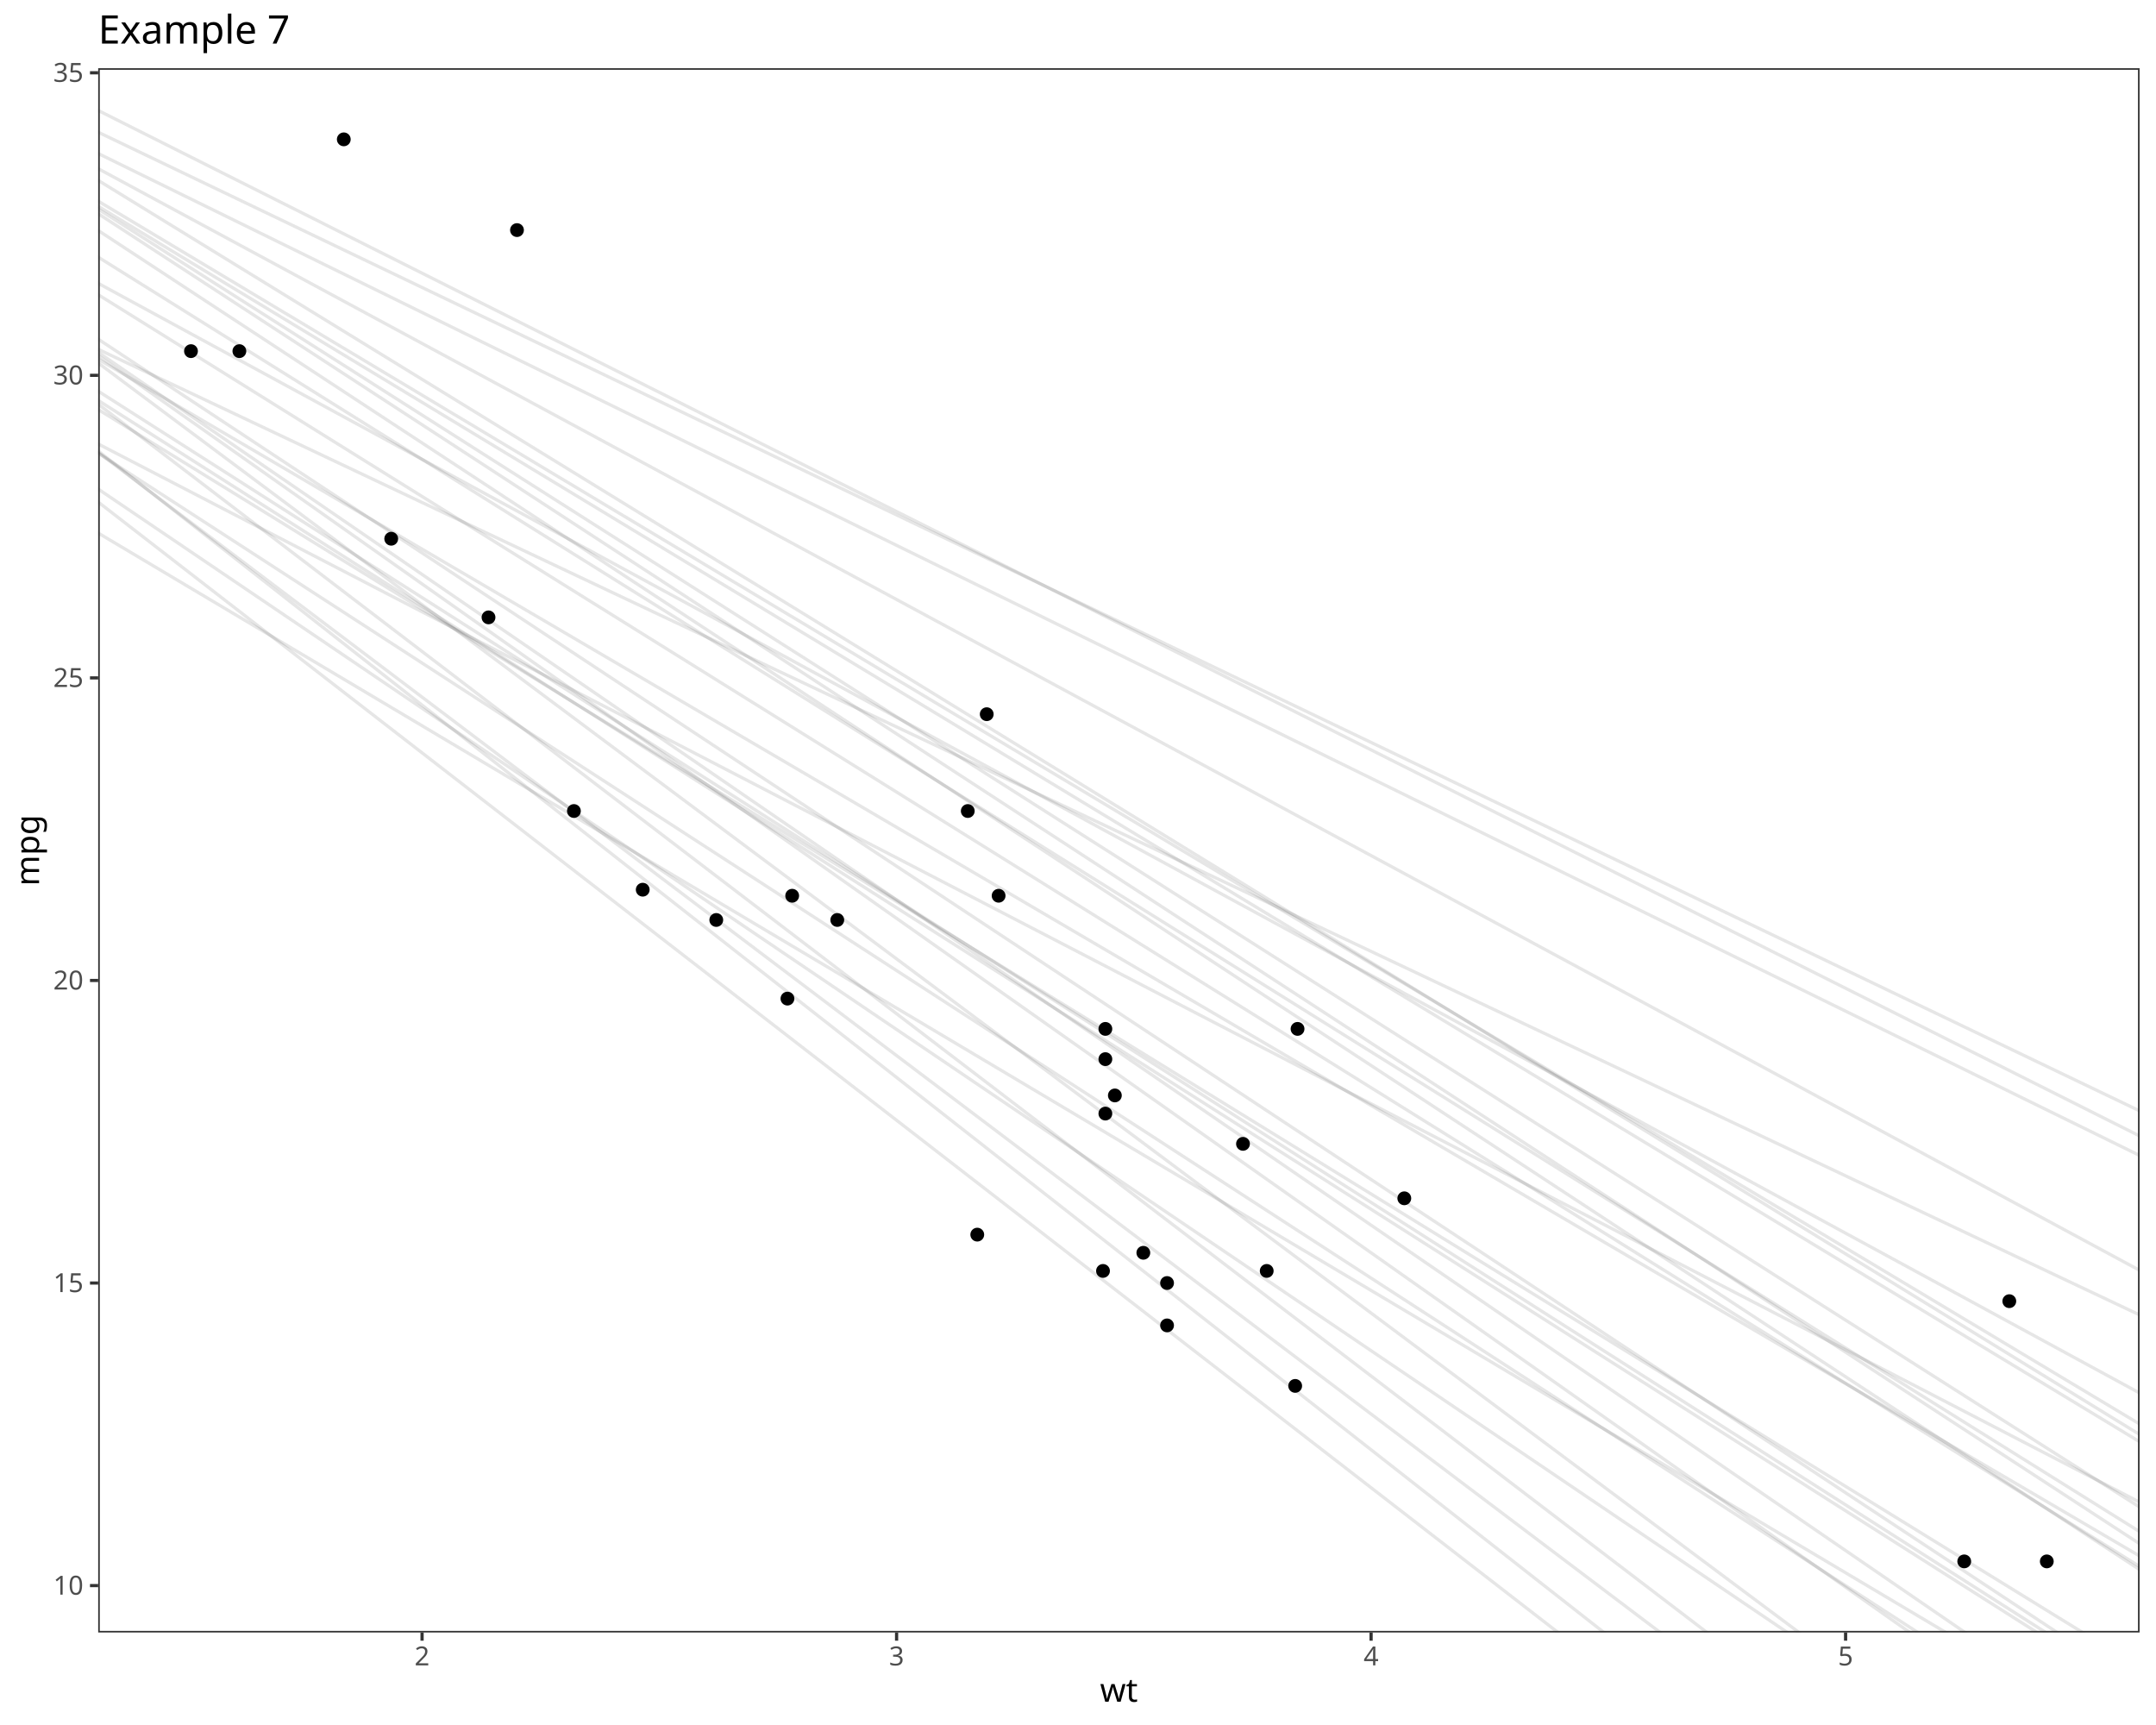
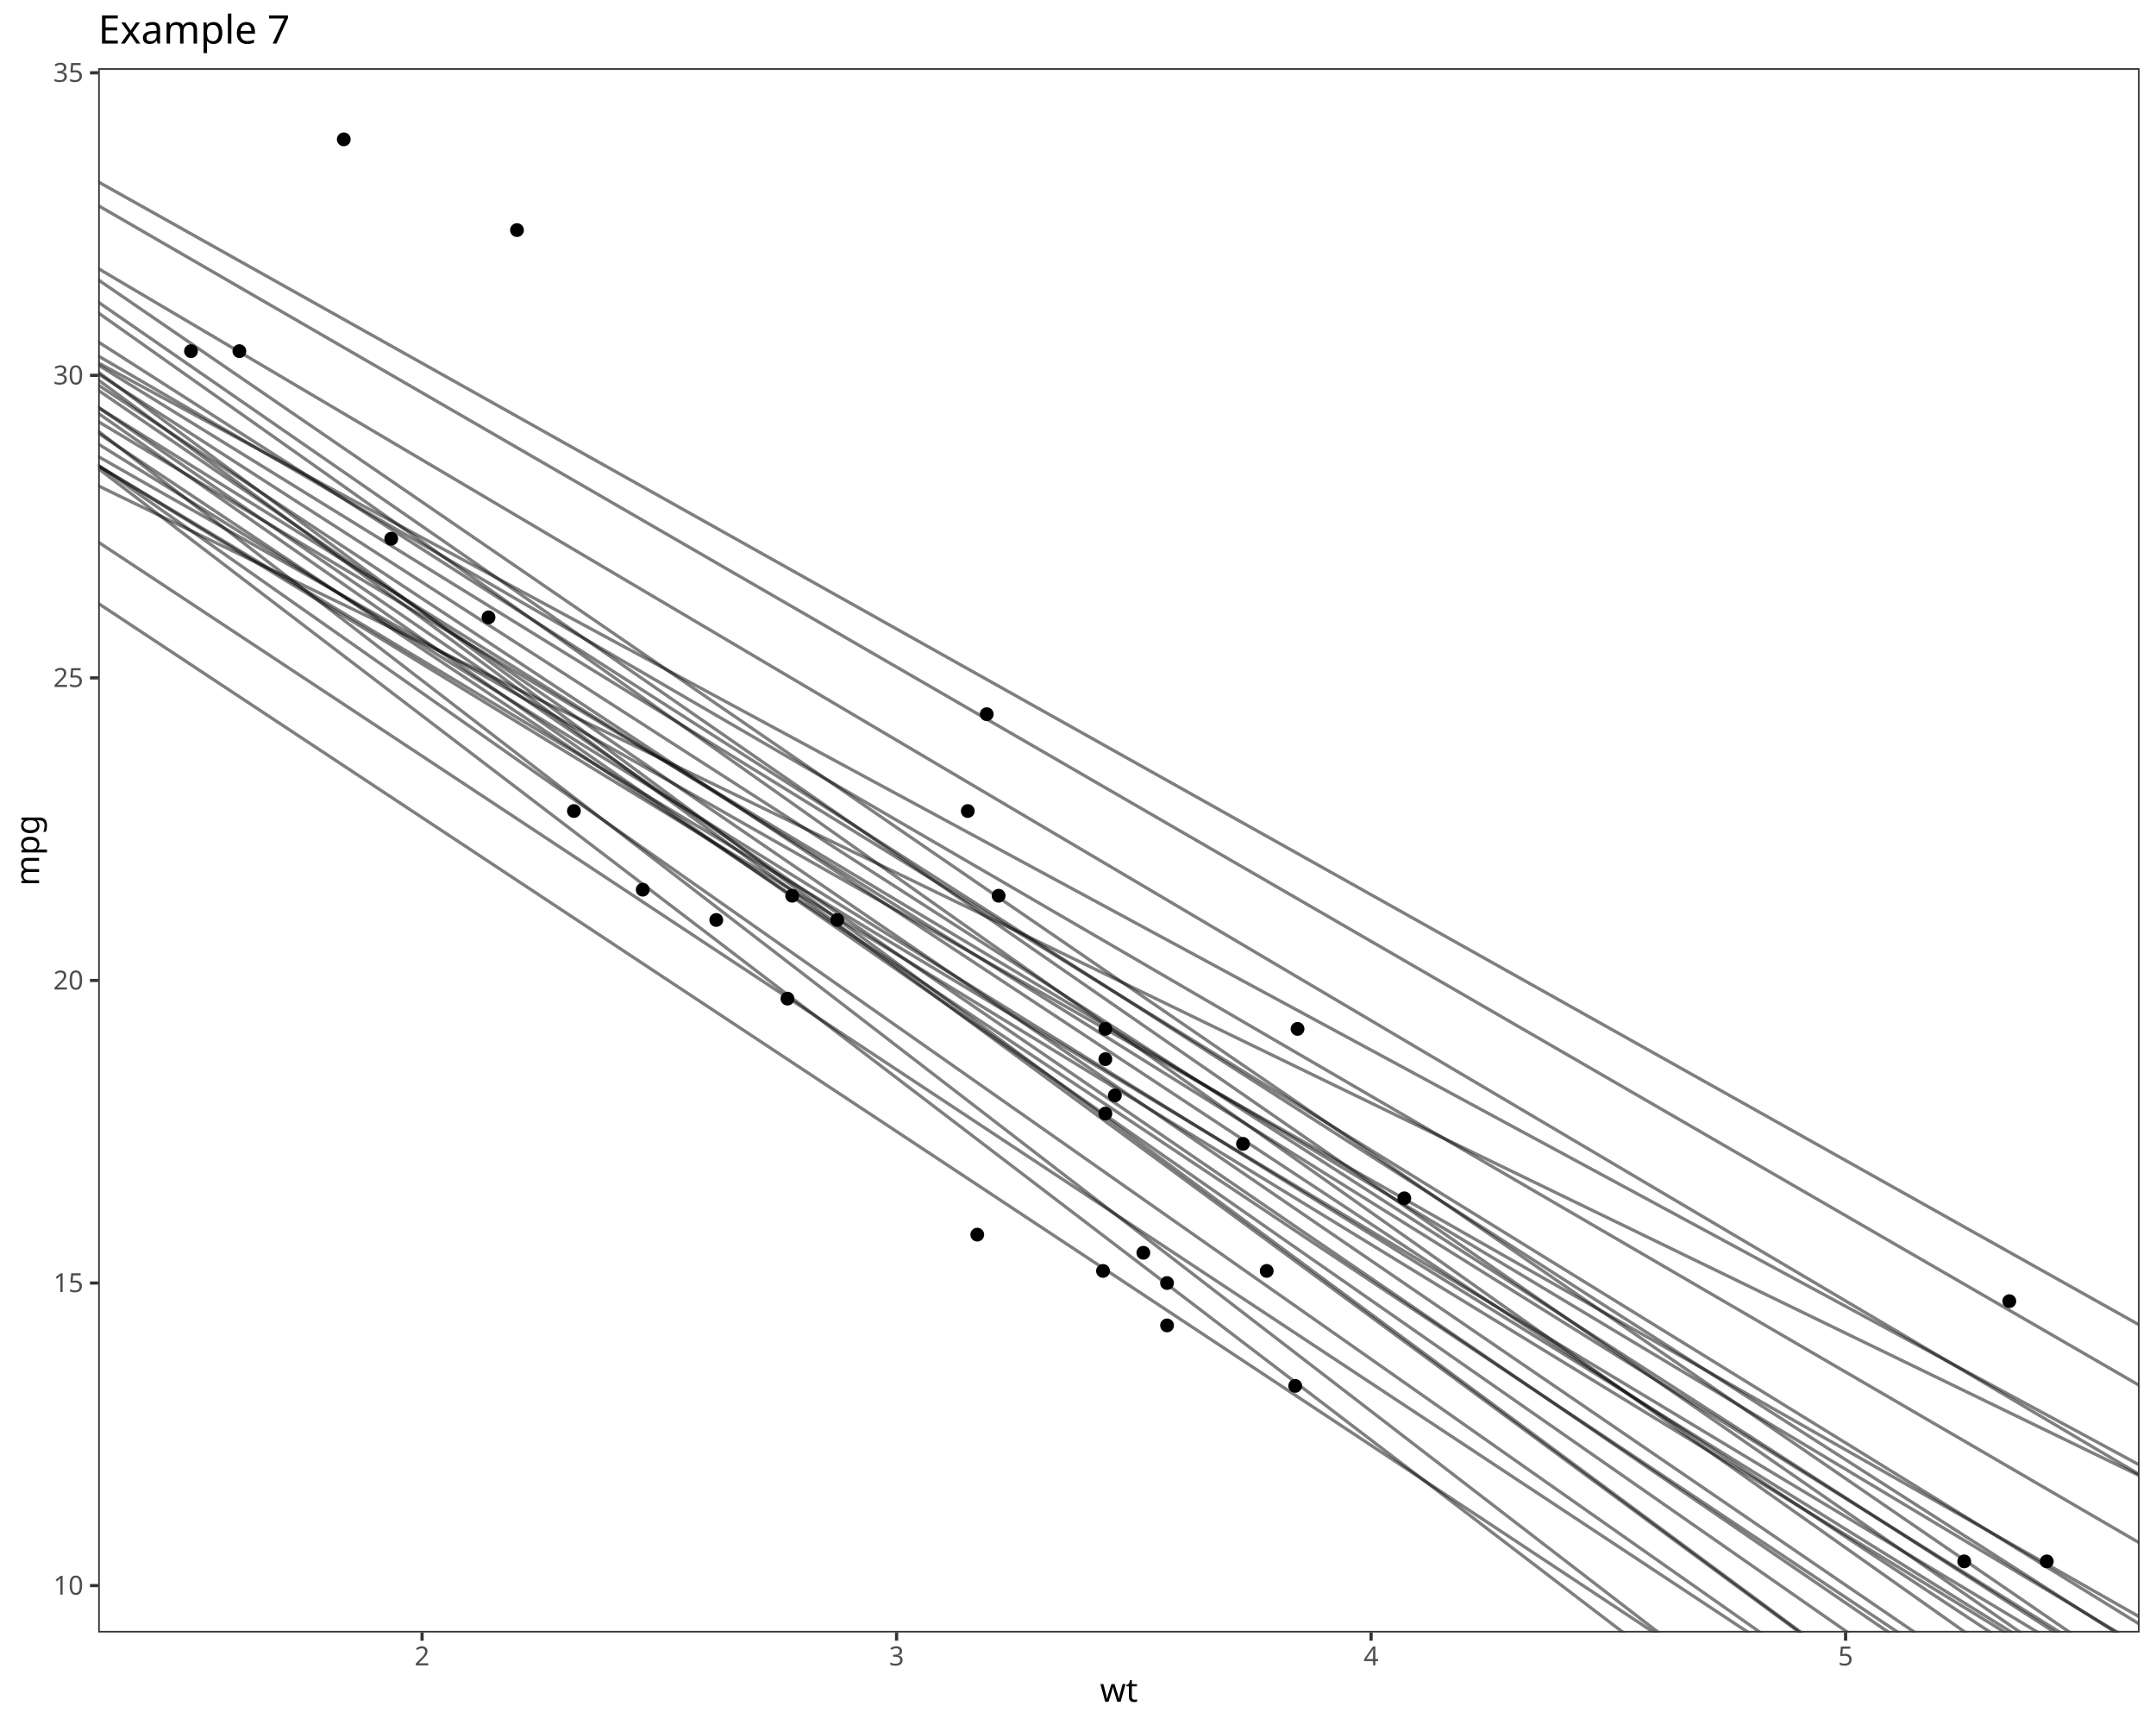
<svg xmlns="http://www.w3.org/2000/svg" class="svglite" data-engine-version="2.0" width="720.00pt" height="576.00pt" viewBox="0 0 720.00 576.00">
  <defs>
    <style type="text/css">
    .svglite line, .svglite polyline, .svglite polygon, .svglite path, .svglite rect, .svglite circle {
      fill: none;
      stroke: #000000;
      stroke-linecap: round;
      stroke-linejoin: round;
      stroke-miterlimit: 10.00;
    }
  </style>
  </defs>
  <rect width="100%" height="100%" style="stroke: none; fill: #FFFFFF;" />
  <defs>
    <clipPath id="cpMC4wMHw3MjAuMDB8MC4wMHw1NzYuMDA=">
      <rect x="0.00" y="0.00" width="720.00" height="576.00" />
    </clipPath>
  </defs>
  <g clip-path="url(#cpMC4wMHw3MjAuMDB8MC4wMHw1NzYuMDA=)">
    <rect x="0.00" y="0.00" width="720.00" height="576.00" style="stroke-width: 1.07; stroke: #FFFFFF; fill: #FFFFFF;" />
  </g>
  <defs>
    <clipPath id="cpMzIuNzl8NzE0LjUyfDIyLjc4fDU0NS4xMQ==">
      <rect x="32.79" y="22.78" width="681.73" height="522.33" />
    </clipPath>
  </defs>
  <g clip-path="url(#cpMzIuNzl8NzE0LjUyfDIyLjc4fDU0NS4xMQ==)">
    <rect x="32.79" y="22.78" width="681.73" height="522.33" style="stroke-width: 1.07; stroke: none; fill: #FFFFFF;" />
    <circle cx="239.20" cy="307.19" r="1.95" style="stroke-width: 0.71; fill: #000000;" />
    <circle cx="279.61" cy="307.19" r="1.95" style="stroke-width: 0.71; fill: #000000;" />
    <circle cx="191.66" cy="270.81" r="1.95" style="stroke-width: 0.71; fill: #000000;" />
    <circle cx="333.49" cy="299.10" r="1.95" style="stroke-width: 0.71; fill: #000000;" />
    <circle cx="369.14" cy="353.66" r="1.95" style="stroke-width: 0.71; fill: #000000;" />
    <circle cx="372.31" cy="365.78" r="1.95" style="stroke-width: 0.71; fill: #000000;" />
    <circle cx="389.74" cy="442.57" r="1.95" style="stroke-width: 0.71; fill: #000000;" />
    <circle cx="329.52" cy="238.48" r="1.95" style="stroke-width: 0.71; fill: #000000;" />
    <circle cx="323.19" cy="270.81" r="1.95" style="stroke-width: 0.71; fill: #000000;" />
    <circle cx="369.14" cy="343.56" r="1.95" style="stroke-width: 0.71; fill: #000000;" />
    <circle cx="369.14" cy="371.84" r="1.95" style="stroke-width: 0.71; fill: #000000;" />
    <circle cx="468.97" cy="400.13" r="1.95" style="stroke-width: 0.71; fill: #000000;" />
    <circle cx="415.10" cy="381.95" r="1.95" style="stroke-width: 0.71; fill: #000000;" />
    <circle cx="423.02" cy="424.38" r="1.95" style="stroke-width: 0.71; fill: #000000;" />
    <circle cx="655.96" cy="521.37" r="1.95" style="stroke-width: 0.71; fill: #000000;" />
    <circle cx="683.53" cy="521.37" r="1.95" style="stroke-width: 0.71; fill: #000000;" />
    <circle cx="671.01" cy="434.48" r="1.95" style="stroke-width: 0.71; fill: #000000;" />
    <circle cx="172.65" cy="76.83" r="1.95" style="stroke-width: 0.71; fill: #000000;" />
    <circle cx="79.94" cy="117.25" r="1.95" style="stroke-width: 0.71; fill: #000000;" />
    <circle cx="114.81" cy="46.53" r="1.95" style="stroke-width: 0.71; fill: #000000;" />
    <circle cx="214.64" cy="297.08" r="1.95" style="stroke-width: 0.71; fill: #000000;" />
    <circle cx="381.82" cy="418.32" r="1.95" style="stroke-width: 0.71; fill: #000000;" />
    <circle cx="368.35" cy="424.38" r="1.95" style="stroke-width: 0.71; fill: #000000;" />
    <circle cx="432.53" cy="462.77" r="1.95" style="stroke-width: 0.71; fill: #000000;" />
    <circle cx="433.32" cy="343.56" r="1.95" style="stroke-width: 0.71; fill: #000000;" />
    <circle cx="130.65" cy="179.89" r="1.95" style="stroke-width: 0.71; fill: #000000;" />
    <circle cx="163.14" cy="206.15" r="1.95" style="stroke-width: 0.71; fill: #000000;" />
    <circle cx="63.78" cy="117.25" r="1.95" style="stroke-width: 0.71; fill: #000000;" />
    <circle cx="326.36" cy="412.26" r="1.95" style="stroke-width: 0.71; fill: #000000;" />
    <circle cx="262.97" cy="333.45" r="1.95" style="stroke-width: 0.71; fill: #000000;" />
    <circle cx="389.74" cy="428.42" r="1.95" style="stroke-width: 0.71; fill: #000000;" />
    <circle cx="264.55" cy="299.10" r="1.95" style="stroke-width: 0.71; fill: #000000;" />
-     <line x1="-648.93" y1="-372.75" x2="1396.25" y2="959.59" style="stroke-width: 1.07; stroke: #000000; stroke-opacity: 0.10; stroke-linecap: butt;" />
-     <line x1="-648.93" y1="-311.54" x2="1396.25" y2="792.04" style="stroke-width: 1.07; stroke: #000000; stroke-opacity: 0.10; stroke-linecap: butt;" />
-     <line x1="-648.93" y1="-303.83" x2="1396.25" y2="999.51" style="stroke-width: 1.07; stroke: #000000; stroke-opacity: 0.10; stroke-linecap: butt;" />
-     <line x1="-648.93" y1="-305.54" x2="1396.25" y2="721.75" style="stroke-width: 1.07; stroke: #000000; stroke-opacity: 0.10; stroke-linecap: butt;" />
-     <line x1="-648.93" y1="-363.85" x2="1245.96" y2="1067.44" style="stroke-width: 1.07; stroke: #000000; stroke-opacity: 0.10; stroke-linecap: butt;" />
-     <line x1="-648.93" y1="-385.47" x2="1254.27" y2="1067.44" style="stroke-width: 1.07; stroke: #000000; stroke-opacity: 0.10; stroke-linecap: butt;" />
-     <line x1="-648.93" y1="-361.63" x2="1379.03" y2="1067.44" style="stroke-width: 1.07; stroke: #000000; stroke-opacity: 0.10; stroke-linecap: butt;" />
-     <line x1="-648.93" y1="-282.65" x2="1396.25" y2="697.73" style="stroke-width: 1.07; stroke: #000000; stroke-opacity: 0.10; stroke-linecap: butt;" />
-     <line x1="-648.93" y1="-349.76" x2="1396.25" y2="1052.48" style="stroke-width: 1.07; stroke: #000000; stroke-opacity: 0.10; stroke-linecap: butt;" />
-     <line x1="-648.93" y1="-279.66" x2="1396.25" y2="919.19" style="stroke-width: 1.07; stroke: #000000; stroke-opacity: 0.10; stroke-linecap: butt;" />
-     <line x1="-648.93" y1="-387.58" x2="1300.67" y2="1067.44" style="stroke-width: 1.07; stroke: #000000; stroke-opacity: 0.10; stroke-linecap: butt;" />
-     <line x1="-648.93" y1="-384.26" x2="1201.41" y2="1067.44" style="stroke-width: 1.07; stroke: #000000; stroke-opacity: 0.10; stroke-linecap: butt;" />
-     <line x1="-648.93" y1="-205.13" x2="1396.25" y2="854.97" style="stroke-width: 1.07; stroke: #000000; stroke-opacity: 0.10; stroke-linecap: butt;" />
-     <line x1="-648.93" y1="-343.63" x2="1396.25" y2="893.94" style="stroke-width: 1.07; stroke: #000000; stroke-opacity: 0.10; stroke-linecap: butt;" />
-     <line x1="-648.93" y1="-336.78" x2="1396.25" y2="1013.30" style="stroke-width: 1.07; stroke: #000000; stroke-opacity: 0.10; stroke-linecap: butt;" />
-     <line x1="-648.93" y1="-339.70" x2="1396.25" y2="936.99" style="stroke-width: 1.07; stroke: #000000; stroke-opacity: 0.10; stroke-linecap: butt;" />
-     <line x1="-648.93" y1="-370.20" x2="1396.25" y2="971.29" style="stroke-width: 1.07; stroke: #000000; stroke-opacity: 0.10; stroke-linecap: butt;" />
-     <line x1="-648.93" y1="-227.60" x2="1396.25" y2="989.18" style="stroke-width: 1.07; stroke: #000000; stroke-opacity: 0.10; stroke-linecap: butt;" />
-     <line x1="-648.93" y1="-298.12" x2="1368.61" y2="1067.44" style="stroke-width: 1.07; stroke: #000000; stroke-opacity: 0.10; stroke-linecap: butt;" />
-     <line x1="-648.93" y1="-283.31" x2="1396.25" y2="720.39" style="stroke-width: 1.07; stroke: #000000; stroke-opacity: 0.10; stroke-linecap: butt;" />
-     <line x1="-648.93" y1="-299.46" x2="1396.25" y2="1000.03" style="stroke-width: 1.07; stroke: #000000; stroke-opacity: 0.10; stroke-linecap: butt;" />
-     <line x1="-648.93" y1="-358.53" x2="1396.25" y2="897.76" style="stroke-width: 1.07; stroke: #000000; stroke-opacity: 0.10; stroke-linecap: butt;" />
-     <line x1="-648.93" y1="-205.81" x2="1396.25" y2="761.51" style="stroke-width: 1.07; stroke: #000000; stroke-opacity: 0.10; stroke-linecap: butt;" />
-     <line x1="-648.93" y1="-363.57" x2="1396.25" y2="936.64" style="stroke-width: 1.07; stroke: #000000; stroke-opacity: 0.10; stroke-linecap: butt;" />
-     <line x1="-648.93" y1="-283.32" x2="1396.25" y2="976.90" style="stroke-width: 1.07; stroke: #000000; stroke-opacity: 0.10; stroke-linecap: butt;" />
-     <line x1="-648.93" y1="-290.47" x2="1396.25" y2="1034.87" style="stroke-width: 1.07; stroke: #000000; stroke-opacity: 0.10; stroke-linecap: butt;" />
-     <line x1="-648.93" y1="-326.26" x2="1396.25" y2="947.73" style="stroke-width: 1.07; stroke: #000000; stroke-opacity: 0.10; stroke-linecap: butt;" />
-     <line x1="-648.93" y1="-341.18" x2="1396.25" y2="883.83" style="stroke-width: 1.07; stroke: #000000; stroke-opacity: 0.10; stroke-linecap: butt;" />
-     <line x1="-648.93" y1="-360.18" x2="1194.95" y2="1067.44" style="stroke-width: 1.07; stroke: #000000; stroke-opacity: 0.10; stroke-linecap: butt;" />
-     <line x1="-648.93" y1="-275.94" x2="1396.25" y2="835.69" style="stroke-width: 1.07; stroke: #000000; stroke-opacity: 0.10; stroke-linecap: butt;" />
+     <line x1="-648.93" y1="-380.94" x2="1232.25" y2="1067.44" style="stroke-width: 1.07; stroke: #000000; stroke-opacity: 0.50; stroke-linecap: butt;" />
+     <line x1="-648.93" y1="-313.59" x2="1396.25" y2="1001.73" style="stroke-width: 1.07; stroke: #000000; stroke-opacity: 0.50; stroke-linecap: butt;" />
+     <line x1="-648.93" y1="-235.07" x2="1396.25" y2="927.42" style="stroke-width: 1.07; stroke: #000000; stroke-opacity: 0.50; stroke-linecap: butt;" />
+     <line x1="-648.93" y1="-289.62" x2="1396.25" y2="987.31" style="stroke-width: 1.07; stroke: #000000; stroke-opacity: 0.50; stroke-linecap: butt;" />
+     <line x1="-648.93" y1="-374.97" x2="1310.60" y2="1067.44" style="stroke-width: 1.07; stroke: #000000; stroke-opacity: 0.50; stroke-linecap: butt;" />
+     <line x1="-648.93" y1="-380.31" x2="1307.31" y2="1067.44" style="stroke-width: 1.07; stroke: #000000; stroke-opacity: 0.50; stroke-linecap: butt;" />
+     <line x1="-648.93" y1="-261.49" x2="1396.25" y2="989.57" style="stroke-width: 1.07; stroke: #000000; stroke-opacity: 0.50; stroke-linecap: butt;" />
+     <line x1="-648.93" y1="-363.84" x2="1226.49" y2="1067.44" style="stroke-width: 1.07; stroke: #000000; stroke-opacity: 0.50; stroke-linecap: butt;" />
+     <line x1="-648.93" y1="-269.45" x2="1374.40" y2="1067.44" style="stroke-width: 1.07; stroke: #000000; stroke-opacity: 0.50; stroke-linecap: butt;" />
+     <line x1="-648.93" y1="-330.33" x2="1394.33" y2="1067.44" style="stroke-width: 1.07; stroke: #000000; stroke-opacity: 0.50; stroke-linecap: butt;" />
+     <line x1="-648.93" y1="-321.03" x2="1396.25" y2="824.22" style="stroke-width: 1.07; stroke: #000000; stroke-opacity: 0.50; stroke-linecap: butt;" />
+     <line x1="-648.93" y1="-370.90" x2="1396.25" y2="1044.40" style="stroke-width: 1.07; stroke: #000000; stroke-opacity: 0.50; stroke-linecap: butt;" />
+     <line x1="-648.93" y1="-336.98" x2="1366.78" y2="1067.44" style="stroke-width: 1.07; stroke: #000000; stroke-opacity: 0.50; stroke-linecap: butt;" />
+     <line x1="-648.93" y1="-325.39" x2="1396.25" y2="856.68" style="stroke-width: 1.07; stroke: #000000; stroke-opacity: 0.50; stroke-linecap: butt;" />
+     <line x1="-648.93" y1="-377.30" x2="1395.53" y2="1067.44" style="stroke-width: 1.07; stroke: #000000; stroke-opacity: 0.50; stroke-linecap: butt;" />
+     <line x1="-648.93" y1="-321.88" x2="1396.25" y2="986.26" style="stroke-width: 1.07; stroke: #000000; stroke-opacity: 0.50; stroke-linecap: butt;" />
+     <line x1="-648.93" y1="-275.07" x2="1396.25" y2="994.91" style="stroke-width: 1.07; stroke: #000000; stroke-opacity: 0.50; stroke-linecap: butt;" />
+     <line x1="-648.93" y1="-320.73" x2="1396.25" y2="1027.19" style="stroke-width: 1.07; stroke: #000000; stroke-opacity: 0.50; stroke-linecap: butt;" />
+     <line x1="-648.93" y1="-374.20" x2="1396.25" y2="1028.69" style="stroke-width: 1.07; stroke: #000000; stroke-opacity: 0.50; stroke-linecap: butt;" />
+     <line x1="-648.93" y1="-313.09" x2="1396.25" y2="895.15" style="stroke-width: 1.07; stroke: #000000; stroke-opacity: 0.50; stroke-linecap: butt;" />
+     <line x1="-648.93" y1="-309.50" x2="1396.25" y2="1052.95" style="stroke-width: 1.07; stroke: #000000; stroke-opacity: 0.50; stroke-linecap: butt;" />
+     <line x1="-648.93" y1="-249.47" x2="1342.01" y2="1067.44" style="stroke-width: 1.07; stroke: #000000; stroke-opacity: 0.50; stroke-linecap: butt;" />
+     <line x1="-648.93" y1="-246.91" x2="1396.25" y2="857.25" style="stroke-width: 1.07; stroke: #000000; stroke-opacity: 0.50; stroke-linecap: butt;" />
+     <line x1="-648.93" y1="-168.38" x2="1396.25" y2="823.35" style="stroke-width: 1.07; stroke: #000000; stroke-opacity: 0.50; stroke-linecap: butt;" />
+     <line x1="-648.93" y1="-254.56" x2="1396.25" y2="975.51" style="stroke-width: 1.07; stroke: #000000; stroke-opacity: 0.50; stroke-linecap: butt;" />
+     <line x1="-648.93" y1="-277.51" x2="1396.25" y2="911.59" style="stroke-width: 1.07; stroke: #000000; stroke-opacity: 0.50; stroke-linecap: butt;" />
+     <line x1="-648.93" y1="-323.12" x2="1331.95" y2="1067.44" style="stroke-width: 1.07; stroke: #000000; stroke-opacity: 0.50; stroke-linecap: butt;" />
+     <line x1="-648.93" y1="-267.94" x2="1396.25" y2="958.17" style="stroke-width: 1.07; stroke: #000000; stroke-opacity: 0.50; stroke-linecap: butt;" />
+     <line x1="-648.93" y1="-335.77" x2="1396.25" y2="1062.49" style="stroke-width: 1.07; stroke: #000000; stroke-opacity: 0.50; stroke-linecap: butt;" />
+     <line x1="-648.93" y1="-298.60" x2="1396.25" y2="962.84" style="stroke-width: 1.07; stroke: #000000; stroke-opacity: 0.50; stroke-linecap: butt;" />
    <rect x="32.79" y="22.78" width="681.73" height="522.33" style="stroke-width: 1.07; stroke: #333333;" />
  </g>
  <g clip-path="url(#cpMC4wMHw3MjAuMDB8MC4wMHw1NzYuMDA=)">
    <text x="27.86" y="532.48" text-anchor="end" style="font-size: 8.80px; fill: #4D4D4D; font-family: sans;" textLength="9.79px" lengthAdjust="spacingAndGlyphs">10</text>
    <text x="27.86" y="431.45" text-anchor="end" style="font-size: 8.80px; fill: #4D4D4D; font-family: sans;" textLength="9.79px" lengthAdjust="spacingAndGlyphs">15</text>
    <text x="27.86" y="330.42" text-anchor="end" style="font-size: 8.80px; fill: #4D4D4D; font-family: sans;" textLength="9.79px" lengthAdjust="spacingAndGlyphs">20</text>
    <text x="27.86" y="229.39" text-anchor="end" style="font-size: 8.80px; fill: #4D4D4D; font-family: sans;" textLength="9.79px" lengthAdjust="spacingAndGlyphs">25</text>
    <text x="27.86" y="128.36" text-anchor="end" style="font-size: 8.80px; fill: #4D4D4D; font-family: sans;" textLength="9.79px" lengthAdjust="spacingAndGlyphs">30</text>
    <text x="27.86" y="27.33" text-anchor="end" style="font-size: 8.80px; fill: #4D4D4D; font-family: sans;" textLength="9.79px" lengthAdjust="spacingAndGlyphs">35</text>
    <polyline points="30.05,529.45 32.79,529.45 " style="stroke-width: 1.07; stroke: #333333; stroke-linecap: butt;" />
    <polyline points="30.05,428.42 32.79,428.42 " style="stroke-width: 1.07; stroke: #333333; stroke-linecap: butt;" />
    <polyline points="30.05,327.39 32.79,327.39 " style="stroke-width: 1.07; stroke: #333333; stroke-linecap: butt;" />
    <polyline points="30.05,226.36 32.79,226.36 " style="stroke-width: 1.07; stroke: #333333; stroke-linecap: butt;" />
    <polyline points="30.05,125.33 32.79,125.33 " style="stroke-width: 1.07; stroke: #333333; stroke-linecap: butt;" />
    <polyline points="30.05,24.30 32.79,24.30 " style="stroke-width: 1.07; stroke: #333333; stroke-linecap: butt;" />
    <polyline points="140.95,547.85 140.95,545.11 " style="stroke-width: 1.07; stroke: #333333; stroke-linecap: butt;" />
    <polyline points="299.42,547.85 299.42,545.11 " style="stroke-width: 1.07; stroke: #333333; stroke-linecap: butt;" />
    <polyline points="457.88,547.85 457.88,545.11 " style="stroke-width: 1.07; stroke: #333333; stroke-linecap: butt;" />
    <polyline points="616.34,547.85 616.34,545.11 " style="stroke-width: 1.07; stroke: #333333; stroke-linecap: butt;" />
    <text x="140.95" y="556.10" text-anchor="middle" style="font-size: 8.80px; fill: #4D4D4D; font-family: sans;" textLength="4.89px" lengthAdjust="spacingAndGlyphs">2</text>
    <text x="299.42" y="556.10" text-anchor="middle" style="font-size: 8.80px; fill: #4D4D4D; font-family: sans;" textLength="4.89px" lengthAdjust="spacingAndGlyphs">3</text>
    <text x="457.88" y="556.10" text-anchor="middle" style="font-size: 8.80px; fill: #4D4D4D; font-family: sans;" textLength="4.89px" lengthAdjust="spacingAndGlyphs">4</text>
    <text x="616.34" y="556.10" text-anchor="middle" style="font-size: 8.80px; fill: #4D4D4D; font-family: sans;" textLength="4.89px" lengthAdjust="spacingAndGlyphs">5</text>
    <text x="373.66" y="568.24" text-anchor="middle" style="font-size: 11.00px; font-family: sans;" textLength="11.00px" lengthAdjust="spacingAndGlyphs">wt</text>
    <text transform="translate(13.05,283.95) rotate(-90)" text-anchor="middle" style="font-size: 11.00px; font-family: sans;" textLength="21.40px" lengthAdjust="spacingAndGlyphs">mpg</text>
    <text x="32.79" y="14.56" style="font-size: 13.20px; font-family: sans;" textLength="62.38px" lengthAdjust="spacingAndGlyphs">Example 7</text>
  </g>
</svg>
